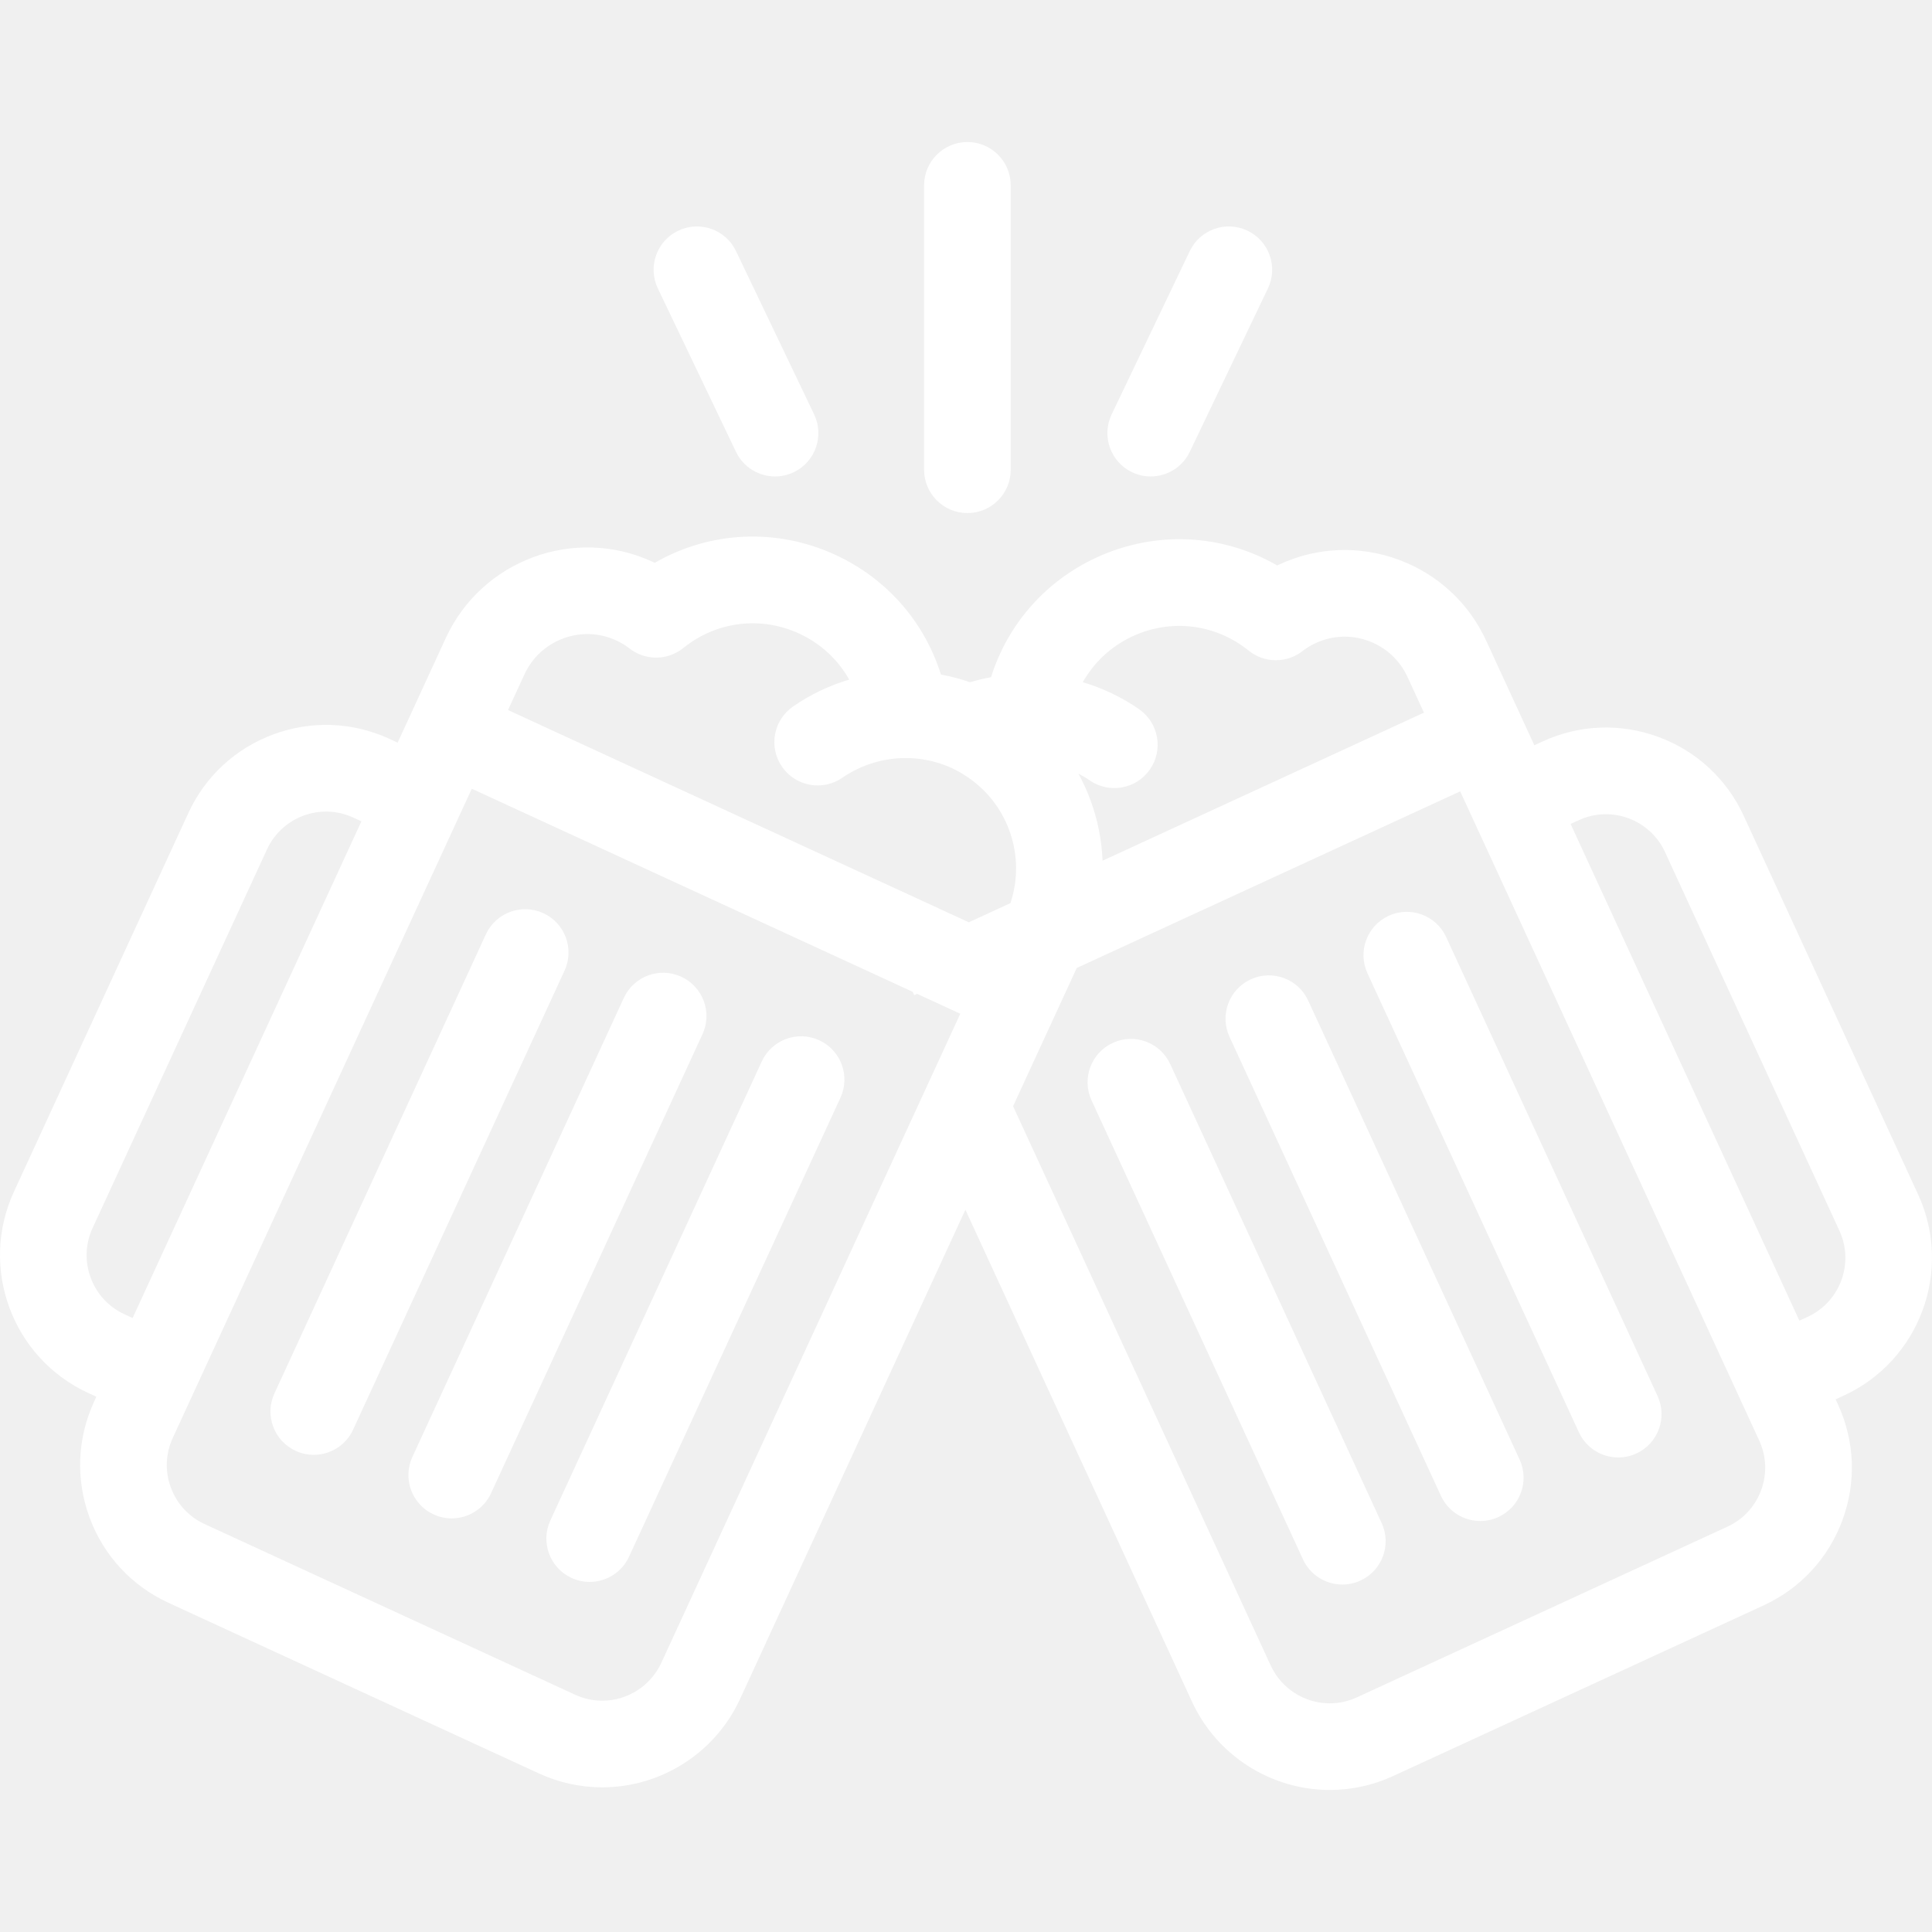
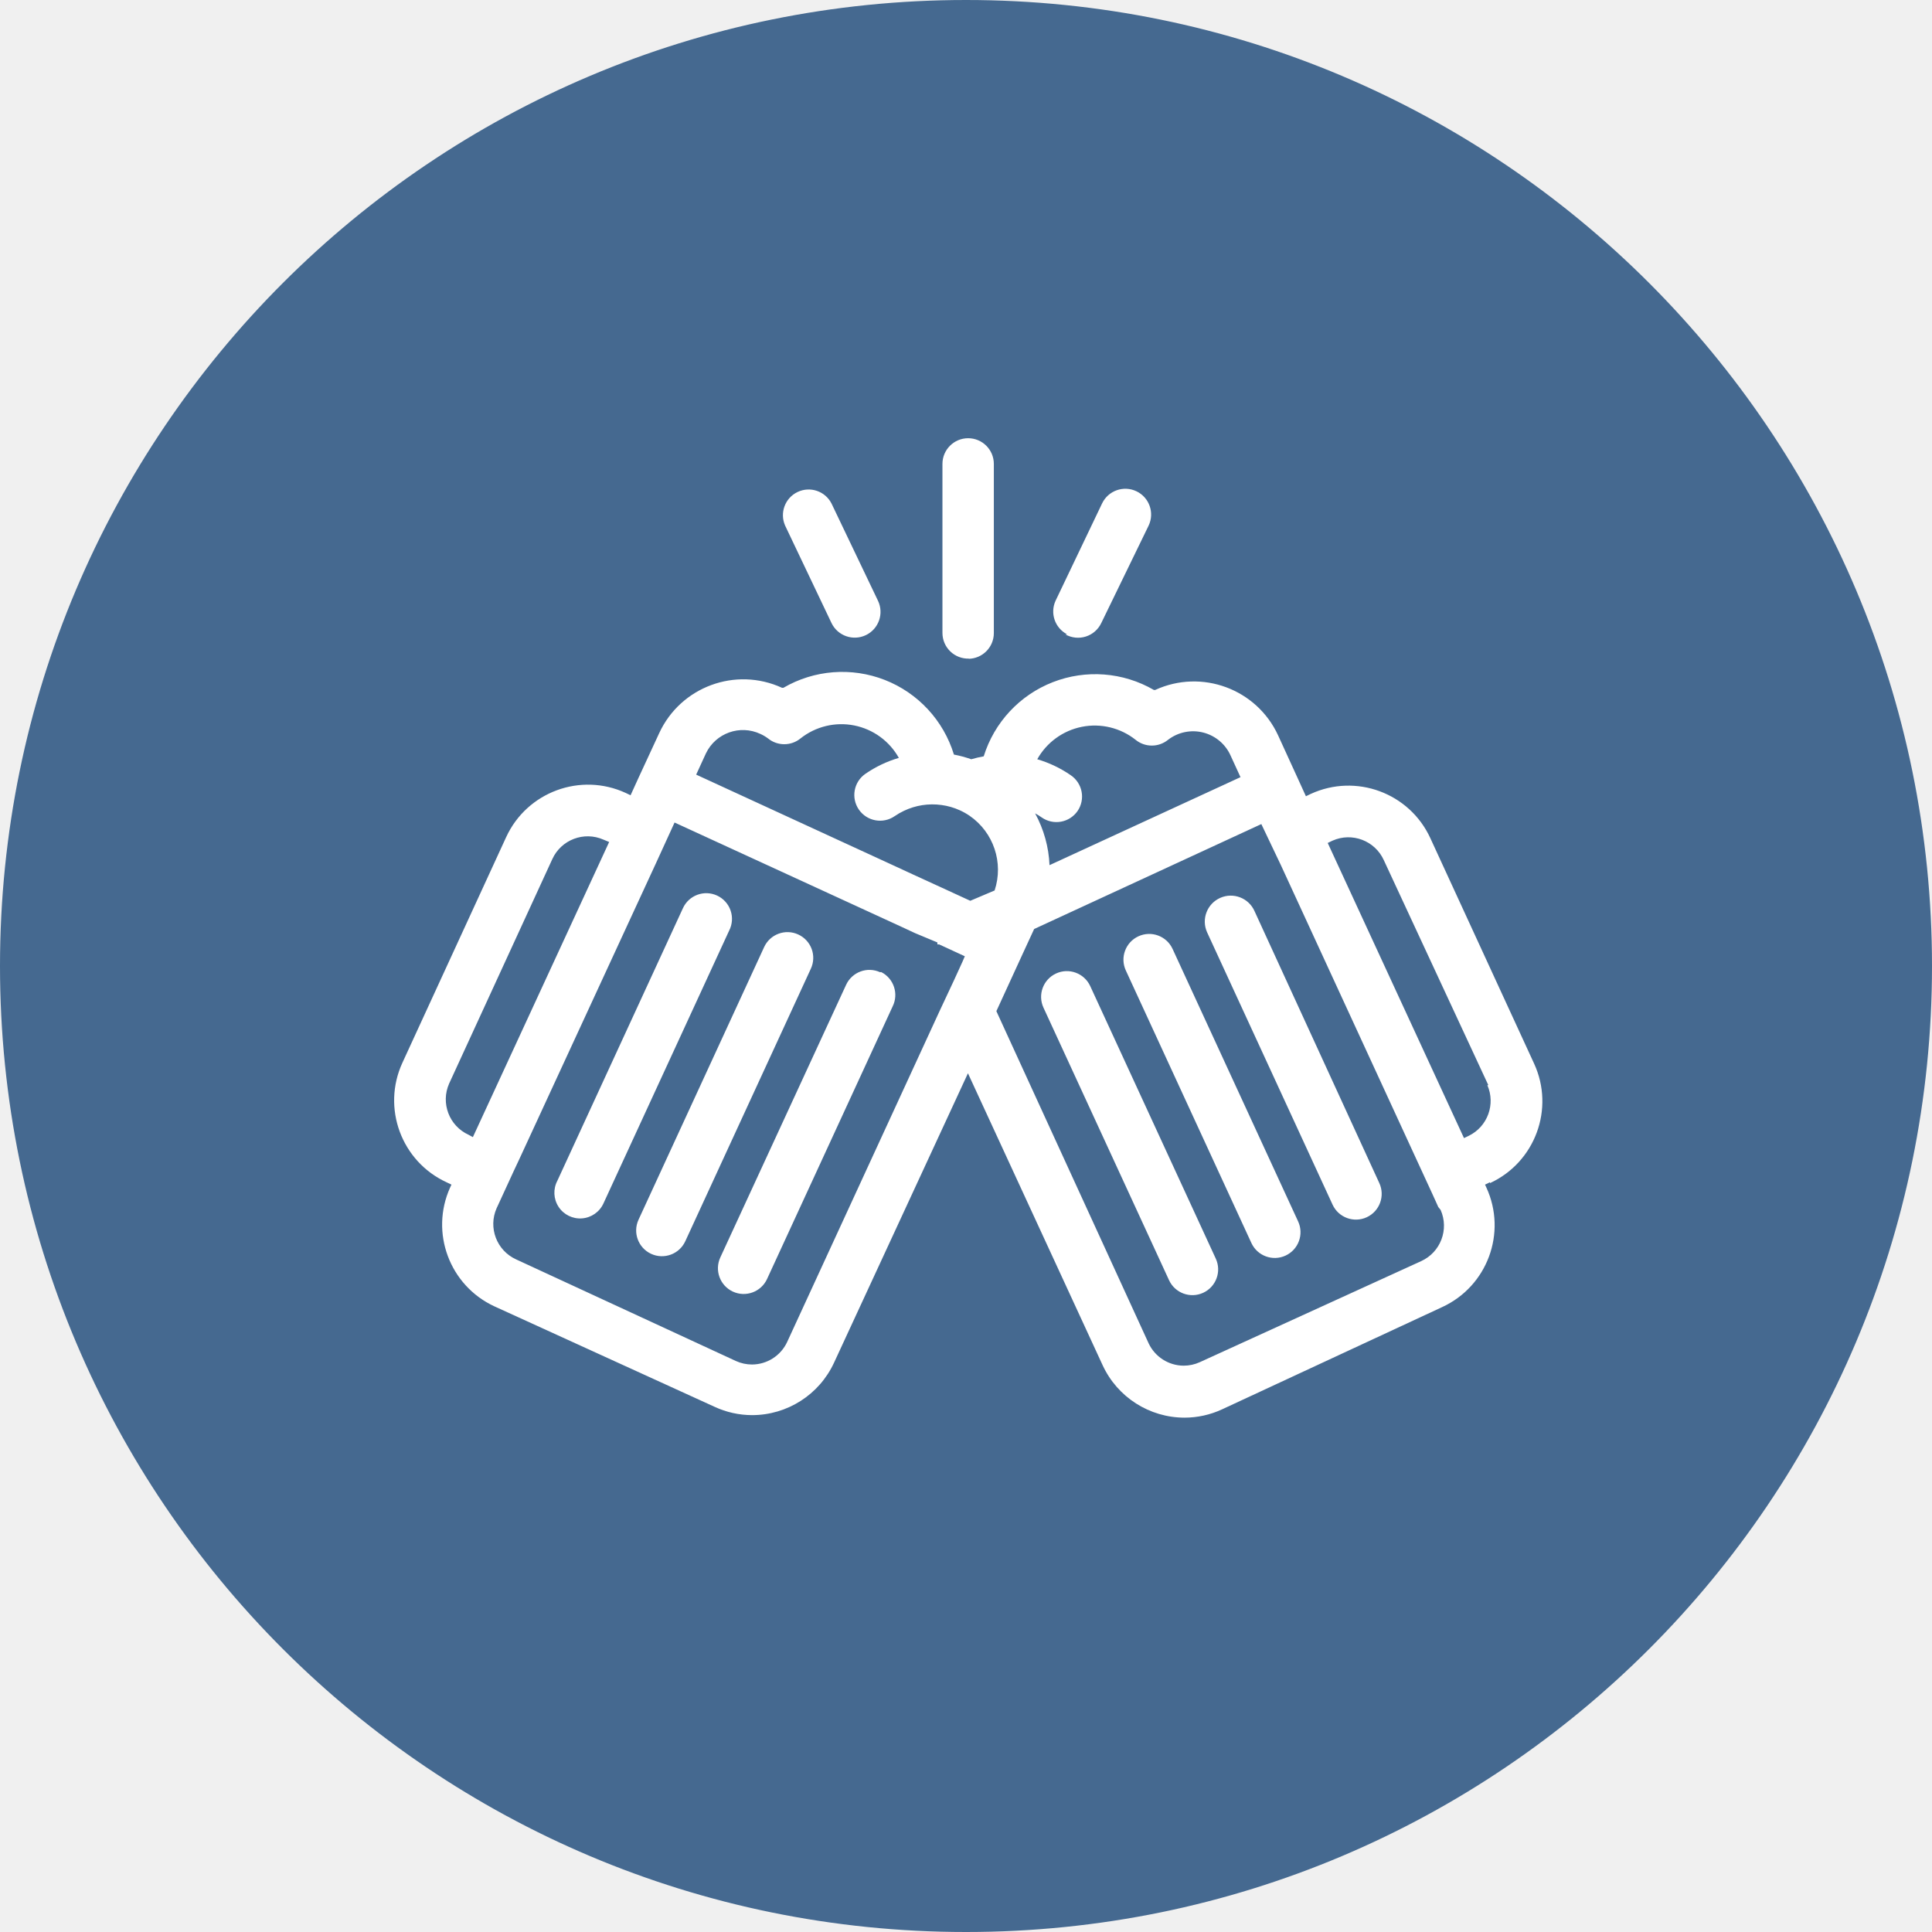
- <svg xmlns="http://www.w3.org/2000/svg" version="1.1" id="Capa_1" x="0px" y="0px" viewBox="0 0 613.148 613.148" style="enable-background:new 0 0 613.148 613.148;" xml:space="preserve" width="512px" height="512px">
-   <g>
-     <path d="M473.488,273.028l-10.066-21.85l0.002-0.001l10.066,21.85L473.488,273.028z M172.431,289.807   c-6.896-3.177-15.059-0.161-18.237,6.735l-67.098,145.67c-3.176,6.896-0.161,15.061,6.736,18.237   c1.862,0.86,3.818,1.264,5.743,1.264c5.2,0,10.176-2.966,12.494-7.999l67.099-145.67   C182.341,301.148,179.329,292.983,172.431,289.807z M585.166,442.904l-2.602,1.197l0.718,1.562   c5.377,11.671,5.885,24.739,1.433,36.795c-4.452,12.055-13.333,21.655-25.006,27.032l-117.577,54.159   c-6.368,2.933-13.134,4.421-20.105,4.421c-0.002,0-0.002,0-0.002,0c-18.727-0.002-35.888-10.989-43.722-27.995l-71.92-156.147   l-71.539,155.314c-7.834,17.005-24.997,27.992-43.724,27.992c-6.973,0-13.739-1.487-20.107-4.421L53.439,508.655   c-11.673-5.377-20.555-14.975-25.007-27.032s-3.943-25.122,1.433-36.797l0.718-1.56l-2.6-1.197   C3.886,430.97-6.688,402.336,4.41,378.238l55.352-120.176c5.375-11.675,14.975-20.555,27.034-25.007   c12.056-4.454,25.122-3.943,36.797,1.433l2.603,1.199l4.313-9.364l10.97-23.832c11.408-24.761,40.834-35.625,65.588-24.22   c0.247,0.113,0.49,0.228,0.735,0.346c17.419-10.051,38.599-11.152,57.307-2.533c16.289,7.501,28.274,21.28,33.51,37.993   c3.122,0.565,6.207,1.399,9.238,2.446c2.199-0.653,4.421-1.204,6.665-1.61c5.236-16.714,17.223-30.492,33.508-37.993   c18.713-8.619,39.888-7.516,57.31,2.535c0.244-0.117,0.488-0.232,0.733-0.346c11.992-5.526,25.418-6.05,37.809-1.475   c12.386,4.575,22.251,13.699,27.777,25.694l10.976,23.825c0,0.003,0.002,0.005,0.003,0.007l4.31,9.359l2.6-1.197   c11.675-5.377,24.744-5.884,36.799-1.433c12.058,4.452,21.659,13.333,27.035,25.007l55.355,120.178   C619.836,403.17,609.261,431.805,585.166,442.904z M364.942,244.198c-4.33,6.238-12.899,7.783-19.132,3.455   c-1.146-0.796-2.342-1.493-3.561-2.139c1.468,2.687,2.749,5.498,3.828,8.424c2.311,6.262,3.578,12.735,3.839,19.216l101.996-46.982   l-5.224-11.339c-2.453-5.325-6.832-9.376-12.329-11.406c-5.5-2.031-11.459-1.797-16.781,0.654c-1.452,0.67-2.816,1.487-4.059,2.429   c-2.386,1.915-5.401,3.026-8.605,3.026c-3.273,0-6.344-1.158-8.753-3.145c-10.443-8.374-24.464-10.099-36.625-4.497   c-6.85,3.153-12.343,8.292-15.9,14.618c6.291,1.864,12.329,4.724,17.85,8.556C367.724,229.397,369.273,237.963,364.942,244.198z    M42.086,418.294l72.611-157.635l-2.603-1.199c-10.325-4.755-22.598-0.225-27.356,10.102L29.383,389.74   c-4.758,10.327-0.226,22.599,10.101,27.356L42.086,418.294z M304.762,321.721l-13.713-6.317l-0.904,0.418l-0.488-1.059   l-11.649-5.365l-7.561-3.484l-120.716-55.602h-0.002l-5.031,10.923v12.031h-0.002v-12.027l-5.031,10.923L67.059,429.796   l-3.177,6.896l-8.326,18.077l-0.72,1.562c-2.304,5.002-2.523,10.602-0.615,15.77c1.908,5.166,5.716,9.28,10.717,11.585   l117.577,54.157c2.737,1.259,5.633,1.899,8.605,1.899c8.033,0,15.393-4.712,18.752-12.002l81.374-176.669l7.567-16.429l4.486-9.743   L304.762,321.721z M320.671,286.625c2.506-7.525,2.404-15.613-0.385-23.161c-2.55-6.906-7.114-12.68-13.071-16.75   c-1.627-1.11-3.335-2.121-5.162-2.961c-3.133-1.442-6.427-2.373-9.767-2.838c-6.793-0.947-13.775,0.105-20.023,3.074   c-1.701,0.808-3.352,1.74-4.925,2.832c-6.238,4.327-14.802,2.784-19.132-3.453c-4.328-6.236-2.782-14.802,3.455-19.131   c5.521-3.832,11.558-6.692,17.85-8.556c-3.557-6.327-9.051-11.464-15.9-14.619c-12.163-5.6-26.176-3.876-36.622,4.493   c-0.792,0.654-1.667,1.225-2.607,1.696c-4.928,2.463-10.692,1.704-14.78-1.589c-1.24-0.94-2.597-1.749-4.035-2.411   c-10.988-5.065-24.05-0.24-29.115,10.75l-5.222,11.341l102.079,47.019l13.682,6.301l14.921,6.872l15.566,7.17L320.671,286.625z    M558.31,457.168l-0.72-1.565l-0.001-0.001l-0.001,0.001l-3.05-6.627l-81.057-175.979l-10.065-21.851l-0.003,0.002l-121.689,56.053   l-6.236,13.537l-13.972,30.333l81.761,177.504c3.357,7.291,10.717,12.003,18.749,12.003c0.002,0,0.002,0,0.002,0   c2.973,0,5.866-0.639,8.604-1.899l117.576-54.159c5.002-2.304,8.809-6.418,10.716-11.585   C560.833,467.766,560.614,462.169,558.31,457.168z M583.765,390.575l-55.356-120.178c-4.758-10.327-17.032-14.855-27.356-10.102   l-2.602,1.197L571.06,419.13l2.605-1.199C583.991,413.176,588.521,400.904,583.765,390.575z M415.173,317.545   c-3.179-6.896-11.341-9.912-18.237-6.735c-6.898,3.176-9.912,11.341-6.736,18.237l67.099,145.67   c2.319,5.033,7.295,7.999,12.494,7.999c1.925,0,3.88-0.406,5.743-1.264c6.898-3.176,9.912-11.341,6.736-18.237L415.173,317.545z    M458.953,297.378c-3.177-6.896-11.344-9.912-18.237-6.735c-6.898,3.176-9.912,11.341-6.736,18.237l67.099,145.67   c2.319,5.033,7.295,7.999,12.496,7.999c1.925,0,3.88-0.406,5.743-1.264c6.898-3.176,9.91-11.341,6.736-18.237L458.953,297.378z    M371.391,337.708c-3.179-6.896-11.343-9.912-18.237-6.735c-6.898,3.176-9.912,11.341-6.736,18.237l67.099,145.67   c2.319,5.033,7.295,7.999,12.494,7.999c1.925,0,3.88-0.406,5.743-1.264c6.898-3.176,9.912-11.341,6.736-18.237L371.391,337.708z    M216.21,309.976c-6.896-3.177-15.059-0.161-18.237,6.735l-67.097,145.672c-3.176,6.896-0.161,15.061,6.736,18.237   c1.862,0.858,3.818,1.264,5.743,1.264c5.2,0,10.176-2.966,12.494-7.999l67.097-145.67   C226.122,321.317,223.107,313.151,216.21,309.976z M259.992,330.14c-6.894-3.179-15.061-0.161-18.237,6.735l-67.097,145.67   c-3.176,6.896-0.161,15.061,6.736,18.237c1.862,0.86,3.818,1.264,5.743,1.264c5.2,0,10.176-2.966,12.494-7.999l67.097-145.67   C269.904,341.482,266.889,333.315,259.992,330.14z M307.02,162.826c7.591,0,13.747-6.156,13.747-13.747V58.824   c0-7.593-6.156-13.747-13.747-13.747s-13.747,6.154-13.747,13.747v90.255C293.273,156.672,299.428,162.826,307.02,162.826z    M359.265,149.861c1.913,0.914,3.931,1.349,5.92,1.349c5.128,0,10.053-2.883,12.411-7.819l24.795-51.846   c3.275-6.849,0.38-15.058-6.471-18.333c-6.848-3.275-15.058-0.38-18.331,6.471l-24.795,51.846   C349.52,138.377,352.415,146.586,359.265,149.861z M233.578,143.39c2.361,4.937,7.281,7.819,12.411,7.819   c1.988,0,4.008-0.435,5.921-1.349c6.848-3.275,9.745-11.484,6.469-18.331l-24.797-51.846c-3.275-6.85-11.477-9.745-18.333-6.47   c-6.848,3.275-9.745,11.484-6.47,18.331L233.578,143.39z" fill="#FFFFFF" />
+ <svg xmlns="http://www.w3.org/2000/svg" viewBox="0 0 99.24 99.24">
+   <defs>
+     <style>.cls-1{fill:#456990;}.cls-2{fill:#fff;}</style>
+   </defs>
+   <g id="Layer_2" data-name="Layer 2">
+     <g id="blue_circle" data-name="blue circle">
+       <path class="cls-1" d="M49.62,98.74A49.12,49.12,0,1,1,98.74,49.62,49.18,49.18,0,0,1,49.62,98.74Z" />
+       <path class="cls-1" d="M49.62,1A48.62,48.62,0,1,1,1,49.62,48.68,48.68,0,0,1,49.62,1m0-1A49.62,49.62,0,1,0,99.24,49.62,49.62,49.62,0,0,0,49.62,0Z" />
+     </g>
+     <g id="beer">
+       <path class="cls-2" d="M65.79,44.43l-1-2.1h0l1,2.1ZM36.83,46a1.32,1.32,0,0,0-1.75.65l-6.45,14A1.32,1.32,0,1,0,31,61.81l6.45-14A1.32,1.32,0,0,0,36.83,46Zm39.7,14.73-.25.12.07.15a4.63,4.63,0,0,1-2.27,6.14L62.78,72.39a4.59,4.59,0,0,1-1.93.43h0a4.64,4.64,0,0,1-4.21-2.69l-6.92-15L42.84,70a4.64,4.64,0,0,1-4.21,2.69,4.59,4.59,0,0,1-1.93-.43L25.39,67.1A4.63,4.63,0,0,1,23.12,61l.07-.15-.25-.12a4.63,4.63,0,0,1-2.27-6.14L26,43a4.63,4.63,0,0,1,6.14-2.27l.25.12.41-.9,1.06-2.29a4.76,4.76,0,0,1,6.31-2.33l.07,0A6,6,0,0,1,49,38.76a6,6,0,0,1,.89.24,6,6,0,0,1,.64-.15,6,6,0,0,1,8.74-3.41l.07,0a4.76,4.76,0,0,1,6.31,2.33L66.67,40h0l.41.9.25-.12a4.63,4.63,0,0,1,6.14,2.27L78.8,54.63A4.63,4.63,0,0,1,76.54,60.77ZM55.35,41.66a1.32,1.32,0,0,1-1.84.33,3.33,3.33,0,0,0-.34-.21,6.07,6.07,0,0,1,.74,2.66l9.81-4.52-.5-1.09A2.11,2.11,0,0,0,60,38a1.32,1.32,0,0,1-1.67,0,3.38,3.38,0,0,0-5.05,1,6,6,0,0,1,1.72.82A1.32,1.32,0,0,1,55.35,41.66ZM24.29,58.41l7-15.16L31,43.13a2,2,0,0,0-2.63,1L23.07,55.66a2,2,0,0,0,1,2.63Zm25.27-9.29-1.32-.61-.09,0,0-.1L47,47.93l-.73-.34L34.65,42.25h0l-.48,1.05v1.16h0V43.3l-.48,1.05-7,15.16-.31.66-.8,1.74-.07.15a2,2,0,0,0,1,2.63L37.8,69.91a2,2,0,0,0,.83.18,2,2,0,0,0,1.8-1.15l7.83-17L49,50.36l.43-.94Zm1.53-3.38A3.37,3.37,0,0,0,49.8,41.9a3.41,3.41,0,0,0-.5-.28,3.35,3.35,0,0,0-.94-.27,3.4,3.4,0,0,0-1.93.3,3.34,3.34,0,0,0-.47.27,1.32,1.32,0,1,1-1.51-2.17,6,6,0,0,1,1.72-.82,3.38,3.38,0,0,0-5.05-1,1.32,1.32,0,0,1-1.67,0,2.09,2.09,0,0,0-.39-.23,2.11,2.11,0,0,0-2.8,1l-.5,1.09,9.82,4.52,1.32.61,1.44.66,1.5.69ZM74,62.15,73.88,62h0l-.29-.64-7.8-16.93-1-2.1h0L53.12,47.72l-.6,1.3-1.34,2.92L59,69a2,2,0,0,0,1.8,1.15h0a2,2,0,0,0,.83-.18L73,64.78a2,2,0,0,0,1-2.63Zm2.45-6.41L71.08,44.18a2,2,0,0,0-2.63-1l-.25.12,7,15.16.25-.12A2,2,0,0,0,76.4,55.74Zm-16.22-7a1.32,1.32,0,0,0-2.4,1.11l6.45,14a1.32,1.32,0,0,0,2.4-1.11Zm4.21-1.94A1.32,1.32,0,0,0,62,47.88l6.45,14a1.32,1.32,0,0,0,2.4-1.11ZM56,50.65a1.32,1.32,0,0,0-2.4,1.11l6.45,14a1.32,1.32,0,0,0,2.4-1.11ZM41,48a1.32,1.32,0,0,0-1.75.65l-6.45,14a1.32,1.32,0,1,0,2.4,1.11l6.45-14A1.32,1.32,0,0,0,41,48Zm4.21,1.94a1.32,1.32,0,0,0-1.75.65L37,64.59a1.32,1.32,0,1,0,2.4,1.11l6.45-14A1.32,1.32,0,0,0,45.26,49.93Zm4.52-16.1a1.32,1.32,0,0,0,1.32-1.32V23.83a1.32,1.32,0,0,0-2.64,0v8.68A1.32,1.32,0,0,0,49.78,33.83Zm5-1.25A1.32,1.32,0,0,0,56.57,32L59,27a1.32,1.32,0,1,0-2.39-1.14l-2.39,5A1.32,1.32,0,0,0,54.81,32.58ZM42.71,32a1.32,1.32,0,1,0,2.39-1.14l-2.39-5A1.32,1.32,0,0,0,40.33,27Z" />
+     </g>
  </g>
-   <g>
- </g>
-   <g>
- </g>
-   <g>
- </g>
-   <g>
- </g>
-   <g>
- </g>
-   <g>
- </g>
-   <g>
- </g>
-   <g>
- </g>
-   <g>
- </g>
-   <g>
- </g>
-   <g>
- </g>
-   <g>
- </g>
-   <g>
- </g>
-   <g>
- </g>
-   <g>
- </g>
</svg>
